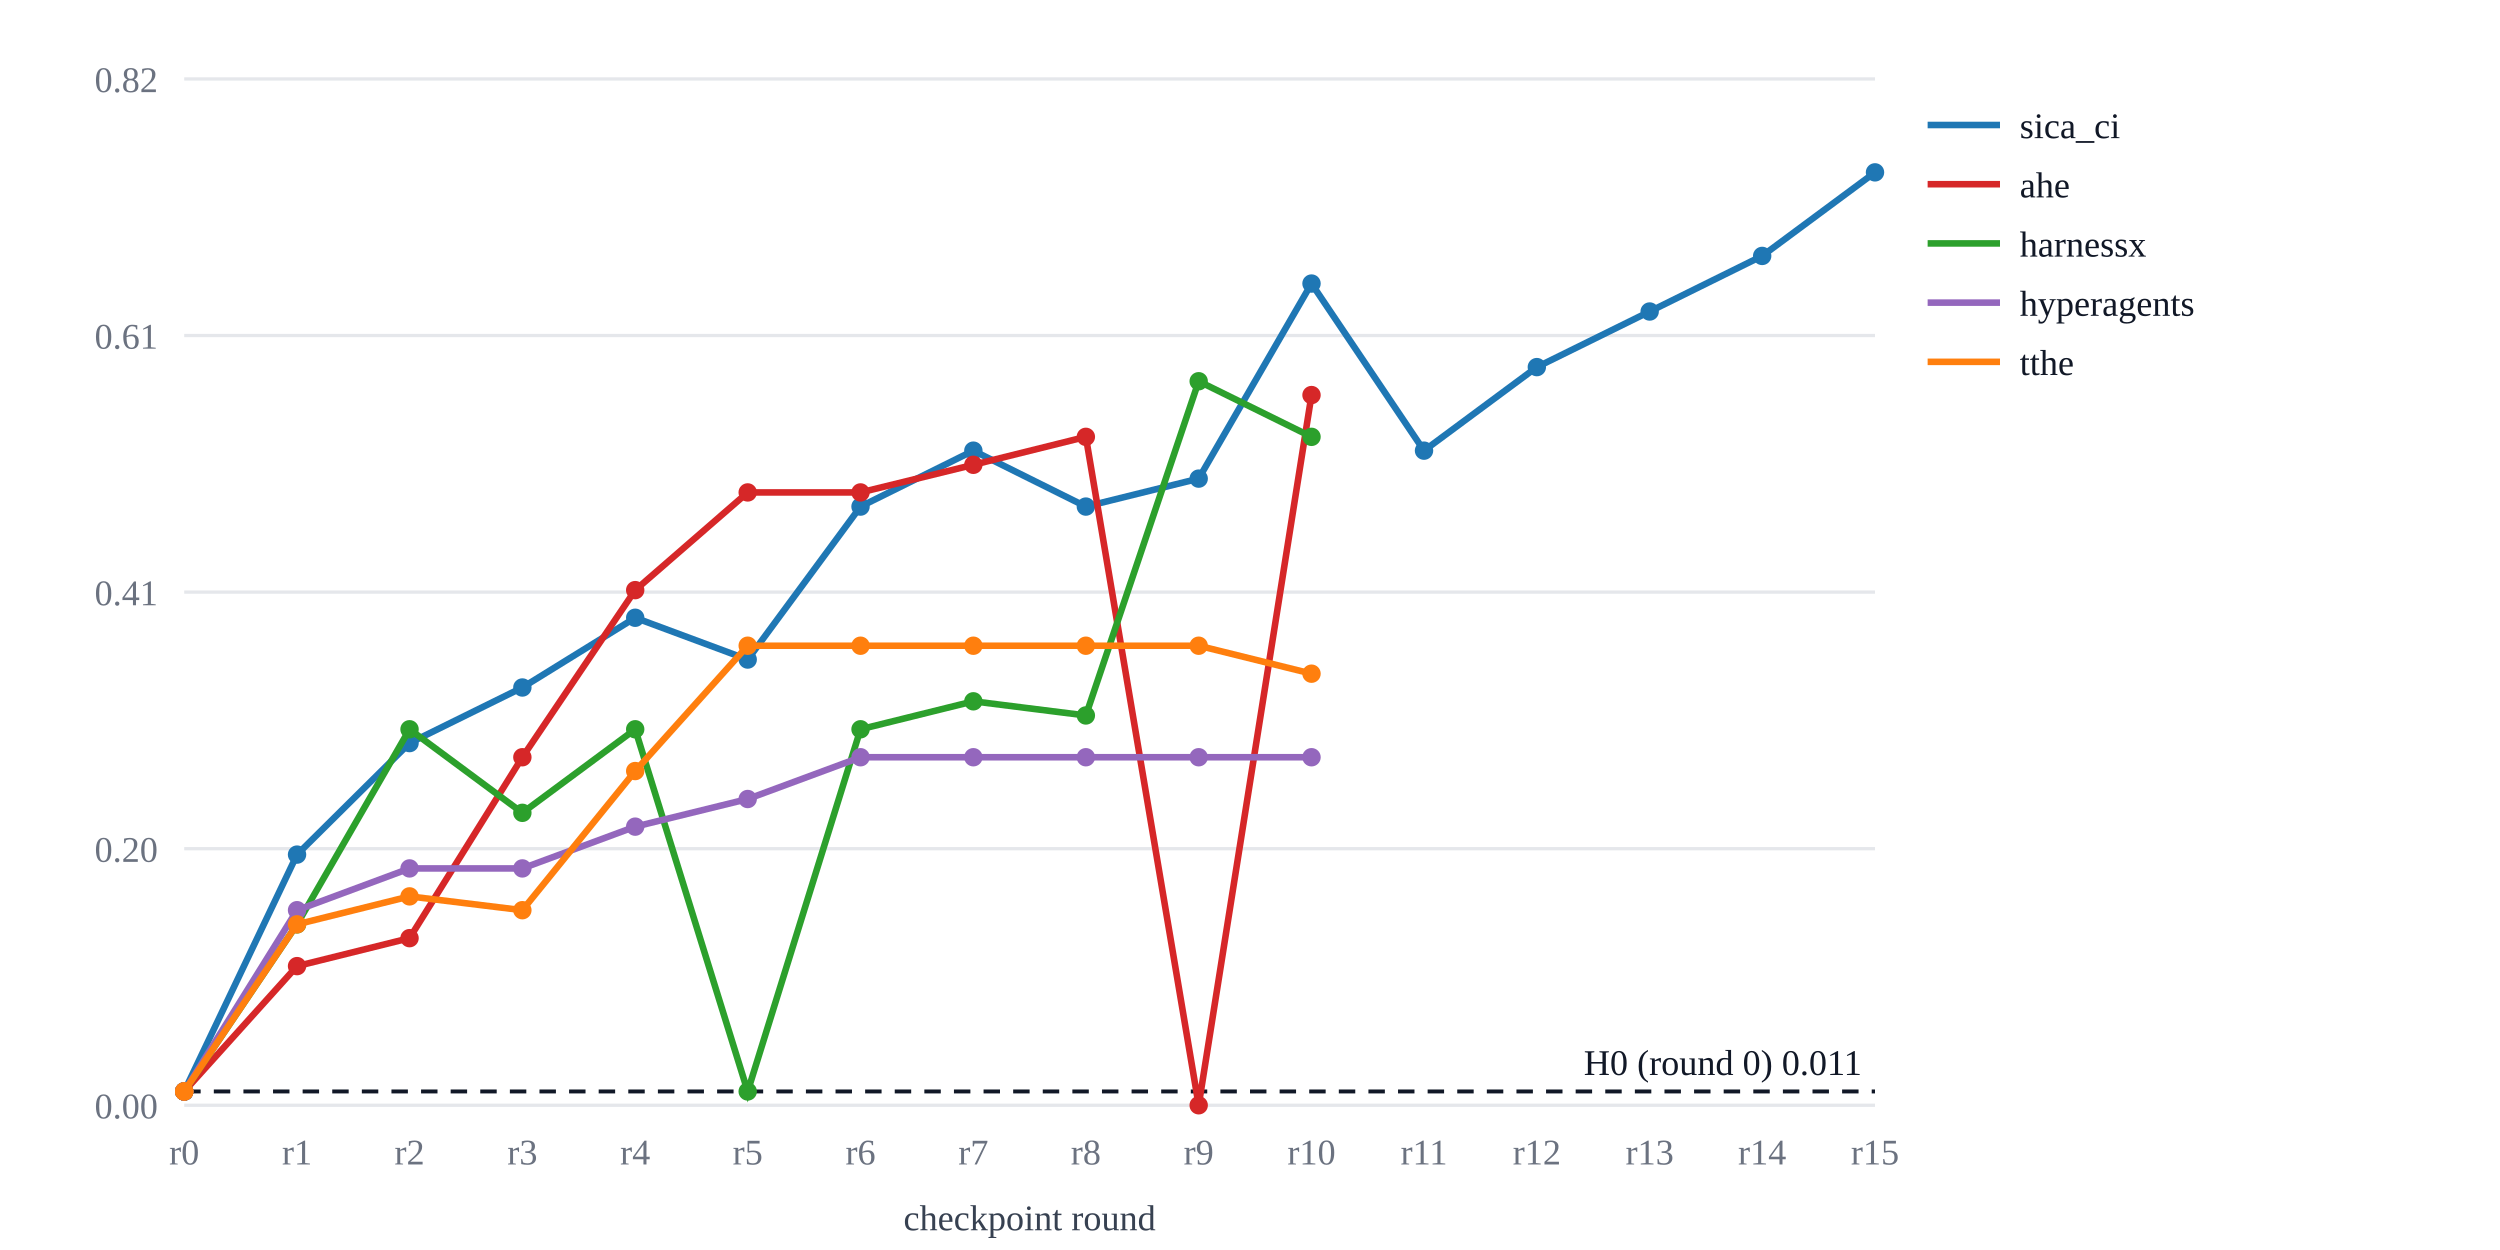
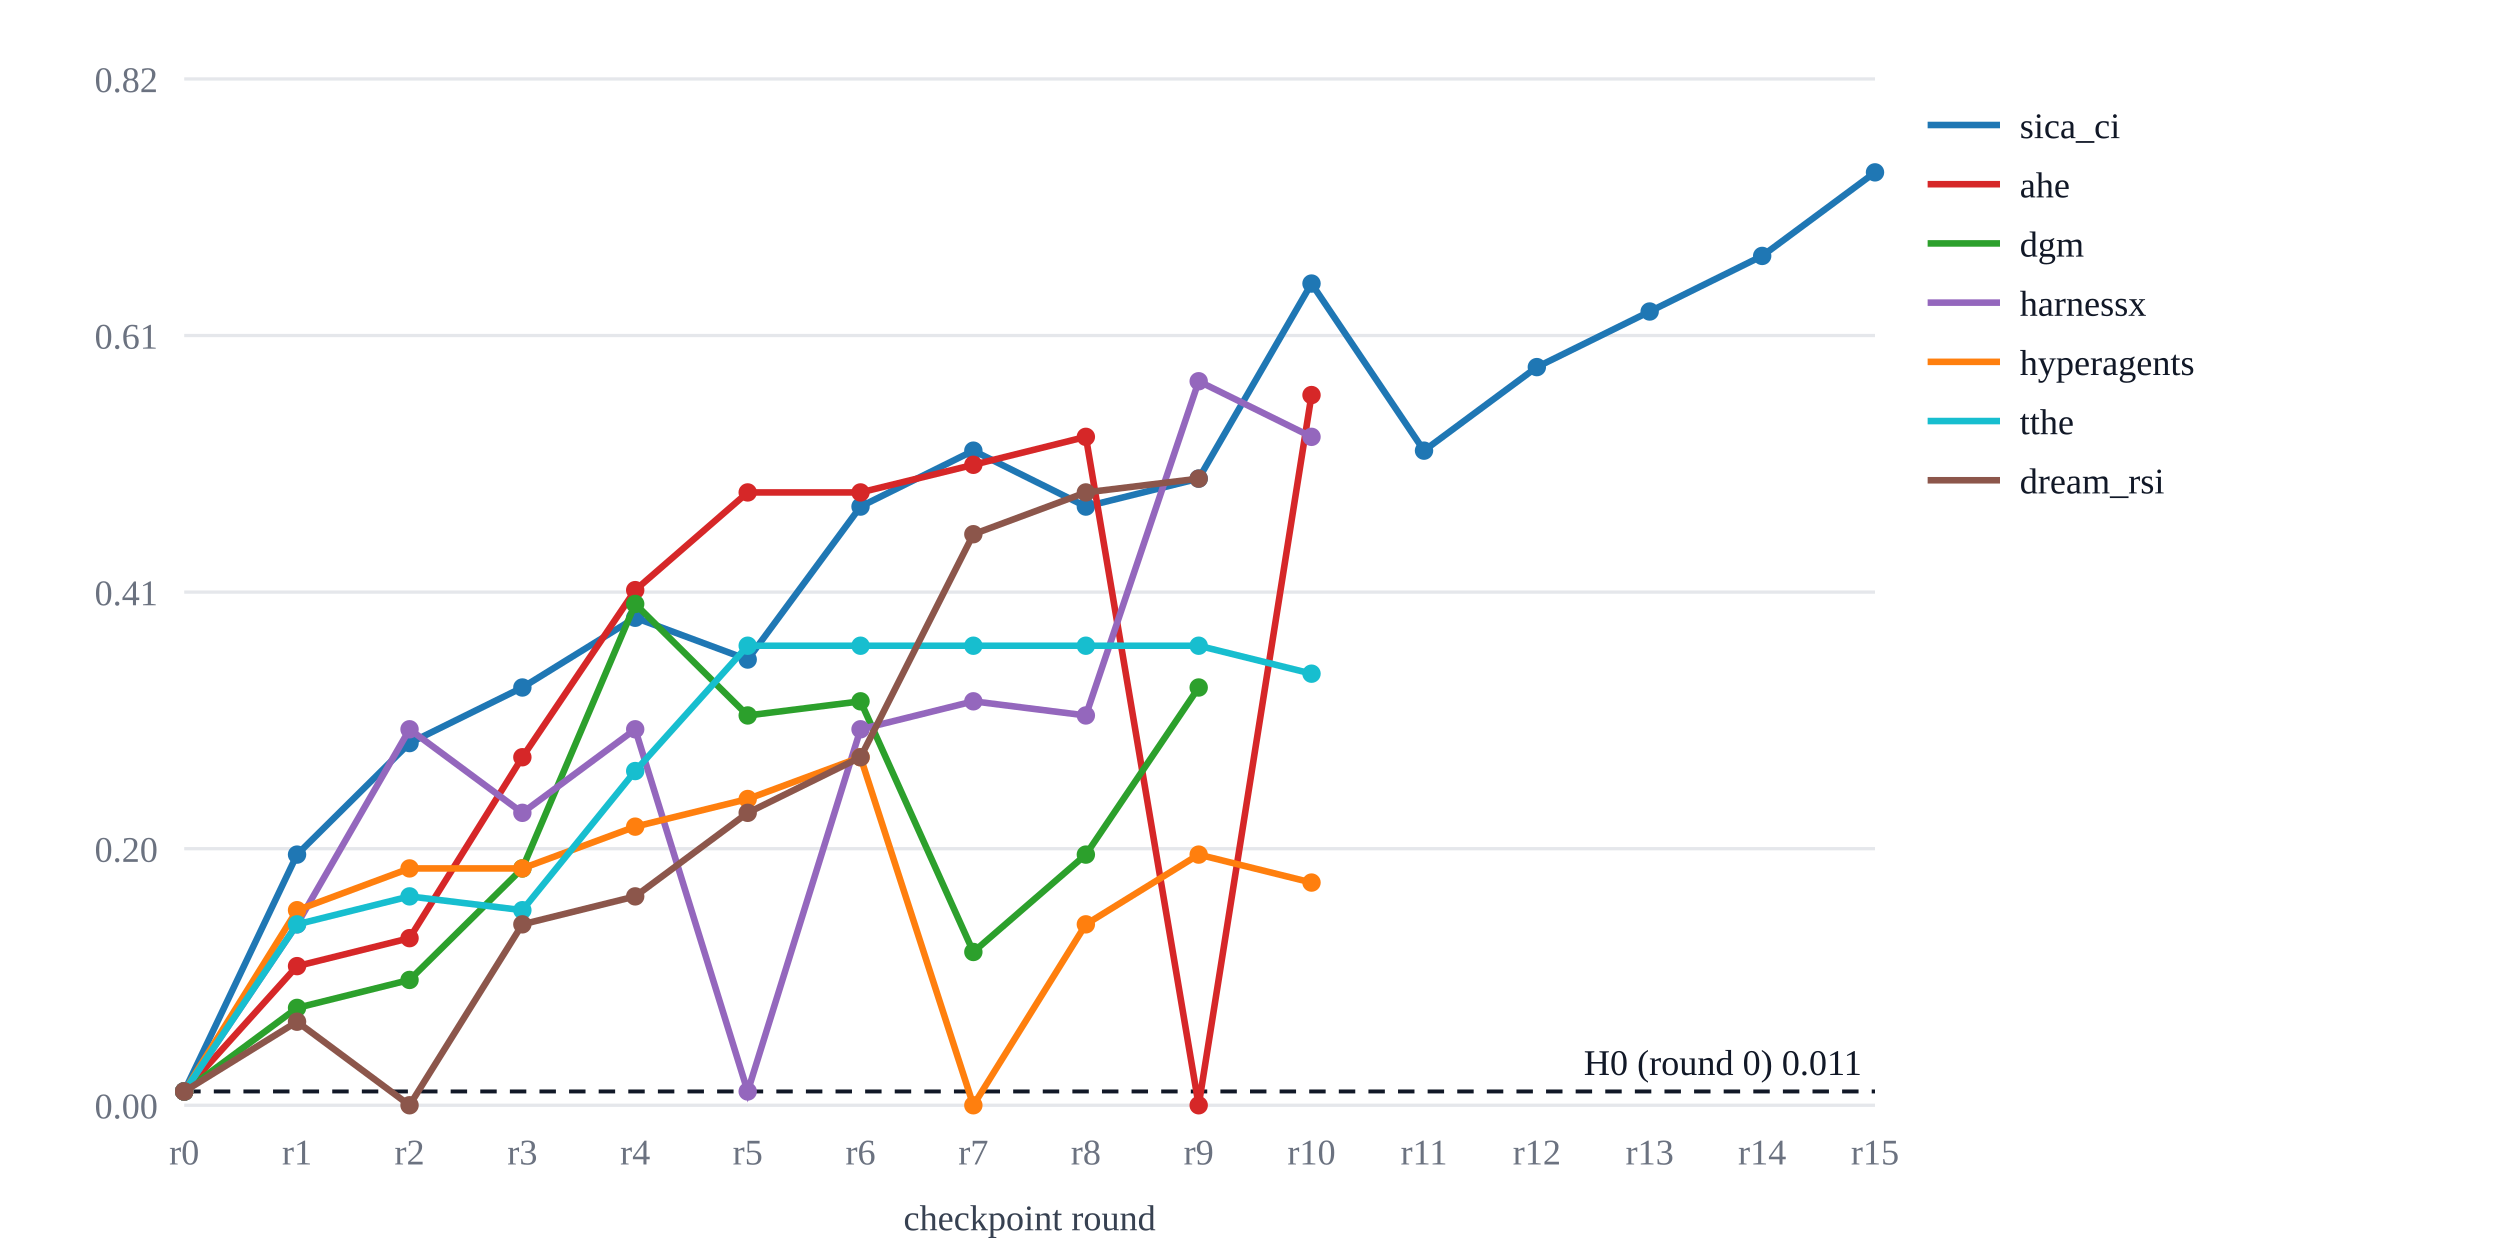
<svg xmlns="http://www.w3.org/2000/svg" width="760" height="380" viewBox="0 0 760 380" role="img" aria-label="Score by checkpoint round on train">
  <rect width="760" height="380" fill="#ffffff" />
  <line x1="56" y1="336.0" x2="570" y2="336.0" stroke="#e5e7eb" stroke-width="1" />
  <text x="48" y="340.0" font-size="11" fill="#6b7280" text-anchor="end">0.00</text>
  <line x1="56" y1="258.0" x2="570" y2="258.0" stroke="#e5e7eb" stroke-width="1" />
  <text x="48" y="262.0" font-size="11" fill="#6b7280" text-anchor="end">0.20</text>
  <line x1="56" y1="180.0" x2="570" y2="180.0" stroke="#e5e7eb" stroke-width="1" />
  <text x="48" y="184.0" font-size="11" fill="#6b7280" text-anchor="end">0.41</text>
  <line x1="56" y1="102.0" x2="570" y2="102.0" stroke="#e5e7eb" stroke-width="1" />
  <text x="48" y="106.0" font-size="11" fill="#6b7280" text-anchor="end">0.61</text>
  <line x1="56" y1="24.0" x2="570" y2="24.0" stroke="#e5e7eb" stroke-width="1" />
  <text x="48" y="28.0" font-size="11" fill="#6b7280" text-anchor="end">0.82</text>
  <text x="56.0" y="354" font-size="11" fill="#6b7280" text-anchor="middle">r0</text>
  <text x="90.3" y="354" font-size="11" fill="#6b7280" text-anchor="middle">r1</text>
  <text x="124.5" y="354" font-size="11" fill="#6b7280" text-anchor="middle">r2</text>
  <text x="158.8" y="354" font-size="11" fill="#6b7280" text-anchor="middle">r3</text>
  <text x="193.1" y="354" font-size="11" fill="#6b7280" text-anchor="middle">r4</text>
  <text x="227.3" y="354" font-size="11" fill="#6b7280" text-anchor="middle">r5</text>
  <text x="261.6" y="354" font-size="11" fill="#6b7280" text-anchor="middle">r6</text>
  <text x="295.9" y="354" font-size="11" fill="#6b7280" text-anchor="middle">r7</text>
  <text x="330.1" y="354" font-size="11" fill="#6b7280" text-anchor="middle">r8</text>
  <text x="364.4" y="354" font-size="11" fill="#6b7280" text-anchor="middle">r9</text>
  <text x="398.7" y="354" font-size="11" fill="#6b7280" text-anchor="middle">r10</text>
  <text x="432.9" y="354" font-size="11" fill="#6b7280" text-anchor="middle">r11</text>
  <text x="467.2" y="354" font-size="11" fill="#6b7280" text-anchor="middle">r12</text>
  <text x="501.5" y="354" font-size="11" fill="#6b7280" text-anchor="middle">r13</text>
  <text x="535.7" y="354" font-size="11" fill="#6b7280" text-anchor="middle">r14</text>
  <text x="570.0" y="354" font-size="11" fill="#6b7280" text-anchor="middle">r15</text>
  <line x1="56" y1="331.8" x2="570" y2="331.8" stroke="#111827" stroke-width="1.2" stroke-dasharray="5 4" />
  <text x="566" y="326.8" font-size="11" fill="#111827" text-anchor="end">H0 (round 0) 0.011</text>
  <g data-method-line="sica_ci">
    <path d="M56.0,331.8 L56.0,331.8 L90.3,259.8 L124.5,225.9 L158.8,209.0 L193.1,187.8 L227.3,200.5 L261.6,154.0 L295.9,137.0 L330.1,154.0 L364.4,145.5 L398.7,86.2 L432.9,137.0 L467.2,111.6 L501.5,94.7 L535.7,77.8 L570.0,52.4" fill="none" stroke="#1f77b4" stroke-width="2" />
    <circle cx="56.0" cy="331.8" r="2.8" fill="#1f77b4" />
    <circle cx="56.0" cy="331.8" r="2.8" fill="#1f77b4" />
    <circle cx="90.3" cy="259.8" r="2.8" fill="#1f77b4" />
    <circle cx="124.5" cy="225.9" r="2.8" fill="#1f77b4" />
    <circle cx="158.8" cy="209.0" r="2.8" fill="#1f77b4" />
    <circle cx="193.1" cy="187.8" r="2.8" fill="#1f77b4" />
    <circle cx="227.3" cy="200.5" r="2.8" fill="#1f77b4" />
    <circle cx="261.6" cy="154.0" r="2.8" fill="#1f77b4" />
    <circle cx="295.9" cy="137.0" r="2.8" fill="#1f77b4" />
    <circle cx="330.1" cy="154.0" r="2.8" fill="#1f77b4" />
    <circle cx="364.4" cy="145.5" r="2.8" fill="#1f77b4" />
    <circle cx="398.7" cy="86.2" r="2.8" fill="#1f77b4" />
    <circle cx="432.9" cy="137.0" r="2.8" fill="#1f77b4" />
    <circle cx="467.2" cy="111.6" r="2.8" fill="#1f77b4" />
    <circle cx="501.5" cy="94.7" r="2.8" fill="#1f77b4" />
    <circle cx="535.7" cy="77.8" r="2.8" fill="#1f77b4" />
    <circle cx="570.0" cy="52.4" r="2.8" fill="#1f77b4" />
    <line x1="586" y1="38" x2="608" y2="38" stroke="#1f77b4" stroke-width="2" />
    <text x="614" y="42" font-size="11" fill="#111827">sica_ci</text>
  </g>
  <g data-method-line="ahe">
    <path d="M56.0,331.8 L56.0,331.8 L90.3,293.7 L124.5,285.2 L158.8,230.2 L193.1,179.4 L227.3,149.7 L261.6,149.7 L295.9,141.3 L330.1,132.8 L364.4,336.0 L398.7,120.1" fill="none" stroke="#d62728" stroke-width="2" />
    <circle cx="56.0" cy="331.8" r="2.8" fill="#d62728" />
    <circle cx="56.0" cy="331.8" r="2.8" fill="#d62728" />
    <circle cx="90.3" cy="293.7" r="2.8" fill="#d62728" />
    <circle cx="124.5" cy="285.2" r="2.8" fill="#d62728" />
    <circle cx="158.8" cy="230.2" r="2.8" fill="#d62728" />
    <circle cx="193.1" cy="179.4" r="2.8" fill="#d62728" />
    <circle cx="227.3" cy="149.7" r="2.8" fill="#d62728" />
    <circle cx="261.6" cy="149.7" r="2.8" fill="#d62728" />
    <circle cx="295.9" cy="141.3" r="2.8" fill="#d62728" />
    <circle cx="330.1" cy="132.8" r="2.8" fill="#d62728" />
    <circle cx="364.4" cy="336.0" r="2.8" fill="#d62728" />
    <circle cx="398.7" cy="120.1" r="2.8" fill="#d62728" />
    <line x1="586" y1="56" x2="608" y2="56" stroke="#d62728" stroke-width="2" />
    <text x="614" y="60" font-size="11" fill="#111827">ahe</text>
  </g>
-   <g data-method-line="harnessx">
-     <path d="M56.0,331.8 L56.0,331.8 L90.3,281.0 L124.5,221.7 L158.8,247.1 L193.1,221.7 L227.3,331.8 L261.6,221.7 L295.9,213.2 L330.1,217.5 L364.4,115.9 L398.7,132.8" fill="none" stroke="#2ca02c" stroke-width="2" />
+   <g data-method-line="dgm">
+     <path d="M56.0,331.8 L56.0,331.8 L90.3,306.4 L124.5,297.9 L158.8,264.0 L193.1,183.6 L227.3,217.5 L261.6,213.2 L295.9,289.4 L330.1,259.8 L364.4,209.0" fill="none" stroke="#2ca02c" stroke-width="2" />
    <circle cx="56.0" cy="331.8" r="2.8" fill="#2ca02c" />
    <circle cx="56.0" cy="331.8" r="2.8" fill="#2ca02c" />
-     <circle cx="90.3" cy="281.0" r="2.8" fill="#2ca02c" />
-     <circle cx="124.5" cy="221.7" r="2.8" fill="#2ca02c" />
-     <circle cx="158.8" cy="247.1" r="2.8" fill="#2ca02c" />
-     <circle cx="193.1" cy="221.7" r="2.8" fill="#2ca02c" />
-     <circle cx="227.3" cy="331.8" r="2.8" fill="#2ca02c" />
-     <circle cx="261.6" cy="221.7" r="2.8" fill="#2ca02c" />
-     <circle cx="295.9" cy="213.2" r="2.8" fill="#2ca02c" />
-     <circle cx="330.1" cy="217.5" r="2.8" fill="#2ca02c" />
-     <circle cx="364.4" cy="115.9" r="2.8" fill="#2ca02c" />
-     <circle cx="398.7" cy="132.8" r="2.8" fill="#2ca02c" />
+     <circle cx="90.3" cy="306.4" r="2.8" fill="#2ca02c" />
+     <circle cx="124.5" cy="297.9" r="2.8" fill="#2ca02c" />
+     <circle cx="158.8" cy="264.0" r="2.8" fill="#2ca02c" />
+     <circle cx="193.1" cy="183.6" r="2.8" fill="#2ca02c" />
+     <circle cx="227.3" cy="217.5" r="2.8" fill="#2ca02c" />
+     <circle cx="261.6" cy="213.2" r="2.8" fill="#2ca02c" />
+     <circle cx="295.9" cy="289.4" r="2.8" fill="#2ca02c" />
+     <circle cx="330.1" cy="259.8" r="2.8" fill="#2ca02c" />
+     <circle cx="364.4" cy="209.0" r="2.8" fill="#2ca02c" />
    <line x1="586" y1="74" x2="608" y2="74" stroke="#2ca02c" stroke-width="2" />
-     <text x="614" y="78" font-size="11" fill="#111827">harnessx</text>
+     <text x="614" y="78" font-size="11" fill="#111827">dgm</text>
+   </g>
+   <g data-method-line="harnessx">
+     <path d="M56.0,331.8 L56.0,331.8 L90.3,281.0 L124.5,221.7 L158.8,247.1 L193.1,221.7 L227.3,331.8 L261.6,221.7 L295.9,213.2 L330.1,217.5 L364.4,115.9 L398.7,132.8" fill="none" stroke="#9467bd" stroke-width="2" />
+     <circle cx="56.0" cy="331.8" r="2.8" fill="#9467bd" />
+     <circle cx="56.0" cy="331.8" r="2.8" fill="#9467bd" />
+     <circle cx="90.3" cy="281.0" r="2.8" fill="#9467bd" />
+     <circle cx="124.5" cy="221.7" r="2.8" fill="#9467bd" />
+     <circle cx="158.8" cy="247.1" r="2.8" fill="#9467bd" />
+     <circle cx="193.1" cy="221.7" r="2.8" fill="#9467bd" />
+     <circle cx="227.3" cy="331.8" r="2.8" fill="#9467bd" />
+     <circle cx="261.6" cy="221.7" r="2.8" fill="#9467bd" />
+     <circle cx="295.9" cy="213.2" r="2.8" fill="#9467bd" />
+     <circle cx="330.1" cy="217.5" r="2.8" fill="#9467bd" />
+     <circle cx="364.4" cy="115.9" r="2.8" fill="#9467bd" />
+     <circle cx="398.7" cy="132.8" r="2.8" fill="#9467bd" />
+     <line x1="586" y1="92" x2="608" y2="92" stroke="#9467bd" stroke-width="2" />
+     <text x="614" y="96" font-size="11" fill="#111827">harnessx</text>
  </g>
  <g data-method-line="hyperagents">
-     <path d="M56.0,331.8 L56.0,331.8 L90.3,276.7 L124.5,264.0 L158.8,264.0 L193.1,251.3 L227.3,242.9 L261.6,230.2 L295.9,230.2 L330.1,230.2 L364.4,230.2 L398.7,230.2" fill="none" stroke="#9467bd" stroke-width="2" />
-     <circle cx="56.0" cy="331.8" r="2.8" fill="#9467bd" />
-     <circle cx="56.0" cy="331.8" r="2.8" fill="#9467bd" />
-     <circle cx="90.3" cy="276.7" r="2.8" fill="#9467bd" />
-     <circle cx="124.5" cy="264.0" r="2.8" fill="#9467bd" />
-     <circle cx="158.8" cy="264.0" r="2.8" fill="#9467bd" />
-     <circle cx="193.1" cy="251.3" r="2.8" fill="#9467bd" />
-     <circle cx="227.3" cy="242.9" r="2.8" fill="#9467bd" />
-     <circle cx="261.6" cy="230.2" r="2.8" fill="#9467bd" />
-     <circle cx="295.9" cy="230.2" r="2.8" fill="#9467bd" />
-     <circle cx="330.1" cy="230.2" r="2.8" fill="#9467bd" />
-     <circle cx="364.4" cy="230.2" r="2.8" fill="#9467bd" />
-     <circle cx="398.7" cy="230.2" r="2.8" fill="#9467bd" />
-     <line x1="586" y1="92" x2="608" y2="92" stroke="#9467bd" stroke-width="2" />
-     <text x="614" y="96" font-size="11" fill="#111827">hyperagents</text>
+     <path d="M56.0,331.8 L56.0,331.8 L90.3,276.7 L124.5,264.0 L158.8,264.0 L193.1,251.3 L227.3,242.9 L261.6,230.2 L295.9,336.0 L330.1,281.0 L364.4,259.8 L398.7,268.3" fill="none" stroke="#ff7f0e" stroke-width="2" />
+     <circle cx="56.0" cy="331.8" r="2.8" fill="#ff7f0e" />
+     <circle cx="56.0" cy="331.8" r="2.8" fill="#ff7f0e" />
+     <circle cx="90.3" cy="276.7" r="2.8" fill="#ff7f0e" />
+     <circle cx="124.5" cy="264.0" r="2.8" fill="#ff7f0e" />
+     <circle cx="158.8" cy="264.0" r="2.8" fill="#ff7f0e" />
+     <circle cx="193.1" cy="251.3" r="2.8" fill="#ff7f0e" />
+     <circle cx="227.3" cy="242.9" r="2.8" fill="#ff7f0e" />
+     <circle cx="261.6" cy="230.2" r="2.8" fill="#ff7f0e" />
+     <circle cx="295.9" cy="336.0" r="2.8" fill="#ff7f0e" />
+     <circle cx="330.1" cy="281.0" r="2.8" fill="#ff7f0e" />
+     <circle cx="364.4" cy="259.8" r="2.8" fill="#ff7f0e" />
+     <circle cx="398.7" cy="268.3" r="2.8" fill="#ff7f0e" />
+     <line x1="586" y1="110" x2="608" y2="110" stroke="#ff7f0e" stroke-width="2" />
+     <text x="614" y="114" font-size="11" fill="#111827">hyperagents</text>
  </g>
  <g data-method-line="tthe">
-     <path d="M56.0,331.8 L56.0,331.8 L90.3,281.0 L124.5,272.5 L158.8,276.7 L193.1,234.4 L227.3,196.3 L261.6,196.3 L295.9,196.3 L330.1,196.3 L364.4,196.3 L398.7,204.8" fill="none" stroke="#ff7f0e" stroke-width="2" />
-     <circle cx="56.0" cy="331.8" r="2.8" fill="#ff7f0e" />
-     <circle cx="56.0" cy="331.8" r="2.8" fill="#ff7f0e" />
-     <circle cx="90.3" cy="281.0" r="2.8" fill="#ff7f0e" />
-     <circle cx="124.5" cy="272.5" r="2.8" fill="#ff7f0e" />
-     <circle cx="158.8" cy="276.7" r="2.8" fill="#ff7f0e" />
-     <circle cx="193.1" cy="234.4" r="2.8" fill="#ff7f0e" />
-     <circle cx="227.3" cy="196.3" r="2.8" fill="#ff7f0e" />
-     <circle cx="261.6" cy="196.3" r="2.8" fill="#ff7f0e" />
-     <circle cx="295.9" cy="196.3" r="2.8" fill="#ff7f0e" />
-     <circle cx="330.1" cy="196.3" r="2.8" fill="#ff7f0e" />
-     <circle cx="364.4" cy="196.3" r="2.8" fill="#ff7f0e" />
-     <circle cx="398.7" cy="204.8" r="2.8" fill="#ff7f0e" />
-     <line x1="586" y1="110" x2="608" y2="110" stroke="#ff7f0e" stroke-width="2" />
-     <text x="614" y="114" font-size="11" fill="#111827">tthe</text>
+     <path d="M56.0,331.8 L56.0,331.8 L90.3,281.0 L124.5,272.5 L158.8,276.7 L193.1,234.4 L227.3,196.3 L261.6,196.3 L295.9,196.3 L330.1,196.3 L364.4,196.3 L398.7,204.8" fill="none" stroke="#17becf" stroke-width="2" />
+     <circle cx="56.0" cy="331.8" r="2.8" fill="#17becf" />
+     <circle cx="56.0" cy="331.8" r="2.8" fill="#17becf" />
+     <circle cx="90.3" cy="281.0" r="2.8" fill="#17becf" />
+     <circle cx="124.5" cy="272.5" r="2.8" fill="#17becf" />
+     <circle cx="158.8" cy="276.7" r="2.8" fill="#17becf" />
+     <circle cx="193.1" cy="234.4" r="2.8" fill="#17becf" />
+     <circle cx="227.3" cy="196.3" r="2.8" fill="#17becf" />
+     <circle cx="261.6" cy="196.3" r="2.8" fill="#17becf" />
+     <circle cx="295.9" cy="196.3" r="2.8" fill="#17becf" />
+     <circle cx="330.1" cy="196.3" r="2.8" fill="#17becf" />
+     <circle cx="364.4" cy="196.3" r="2.8" fill="#17becf" />
+     <circle cx="398.7" cy="204.8" r="2.8" fill="#17becf" />
+     <line x1="586" y1="128" x2="608" y2="128" stroke="#17becf" stroke-width="2" />
+     <text x="614" y="132" font-size="11" fill="#111827">tthe</text>
+   </g>
+   <g data-method-line="dream_rsi">
+     <path d="M56.0,331.8 L56.0,331.8 L90.3,310.6 L124.5,336.0 L158.8,281.0 L193.1,272.5 L227.3,247.1 L261.6,230.2 L295.9,162.4 L330.1,149.7 L364.4,145.5" fill="none" stroke="#8c564b" stroke-width="2" />
+     <circle cx="56.0" cy="331.8" r="2.8" fill="#8c564b" />
+     <circle cx="56.0" cy="331.8" r="2.8" fill="#8c564b" />
+     <circle cx="90.3" cy="310.6" r="2.8" fill="#8c564b" />
+     <circle cx="124.5" cy="336.0" r="2.8" fill="#8c564b" />
+     <circle cx="158.8" cy="281.0" r="2.8" fill="#8c564b" />
+     <circle cx="193.1" cy="272.5" r="2.8" fill="#8c564b" />
+     <circle cx="227.3" cy="247.1" r="2.8" fill="#8c564b" />
+     <circle cx="261.6" cy="230.2" r="2.8" fill="#8c564b" />
+     <circle cx="295.9" cy="162.4" r="2.8" fill="#8c564b" />
+     <circle cx="330.1" cy="149.7" r="2.8" fill="#8c564b" />
+     <circle cx="364.4" cy="145.5" r="2.8" fill="#8c564b" />
+     <line x1="586" y1="146" x2="608" y2="146" stroke="#8c564b" stroke-width="2" />
+     <text x="614" y="150" font-size="11" fill="#111827">dream_rsi</text>
  </g>
  <text x="313" y="374" font-size="11" fill="#374151" text-anchor="middle">checkpoint round</text>
</svg>
